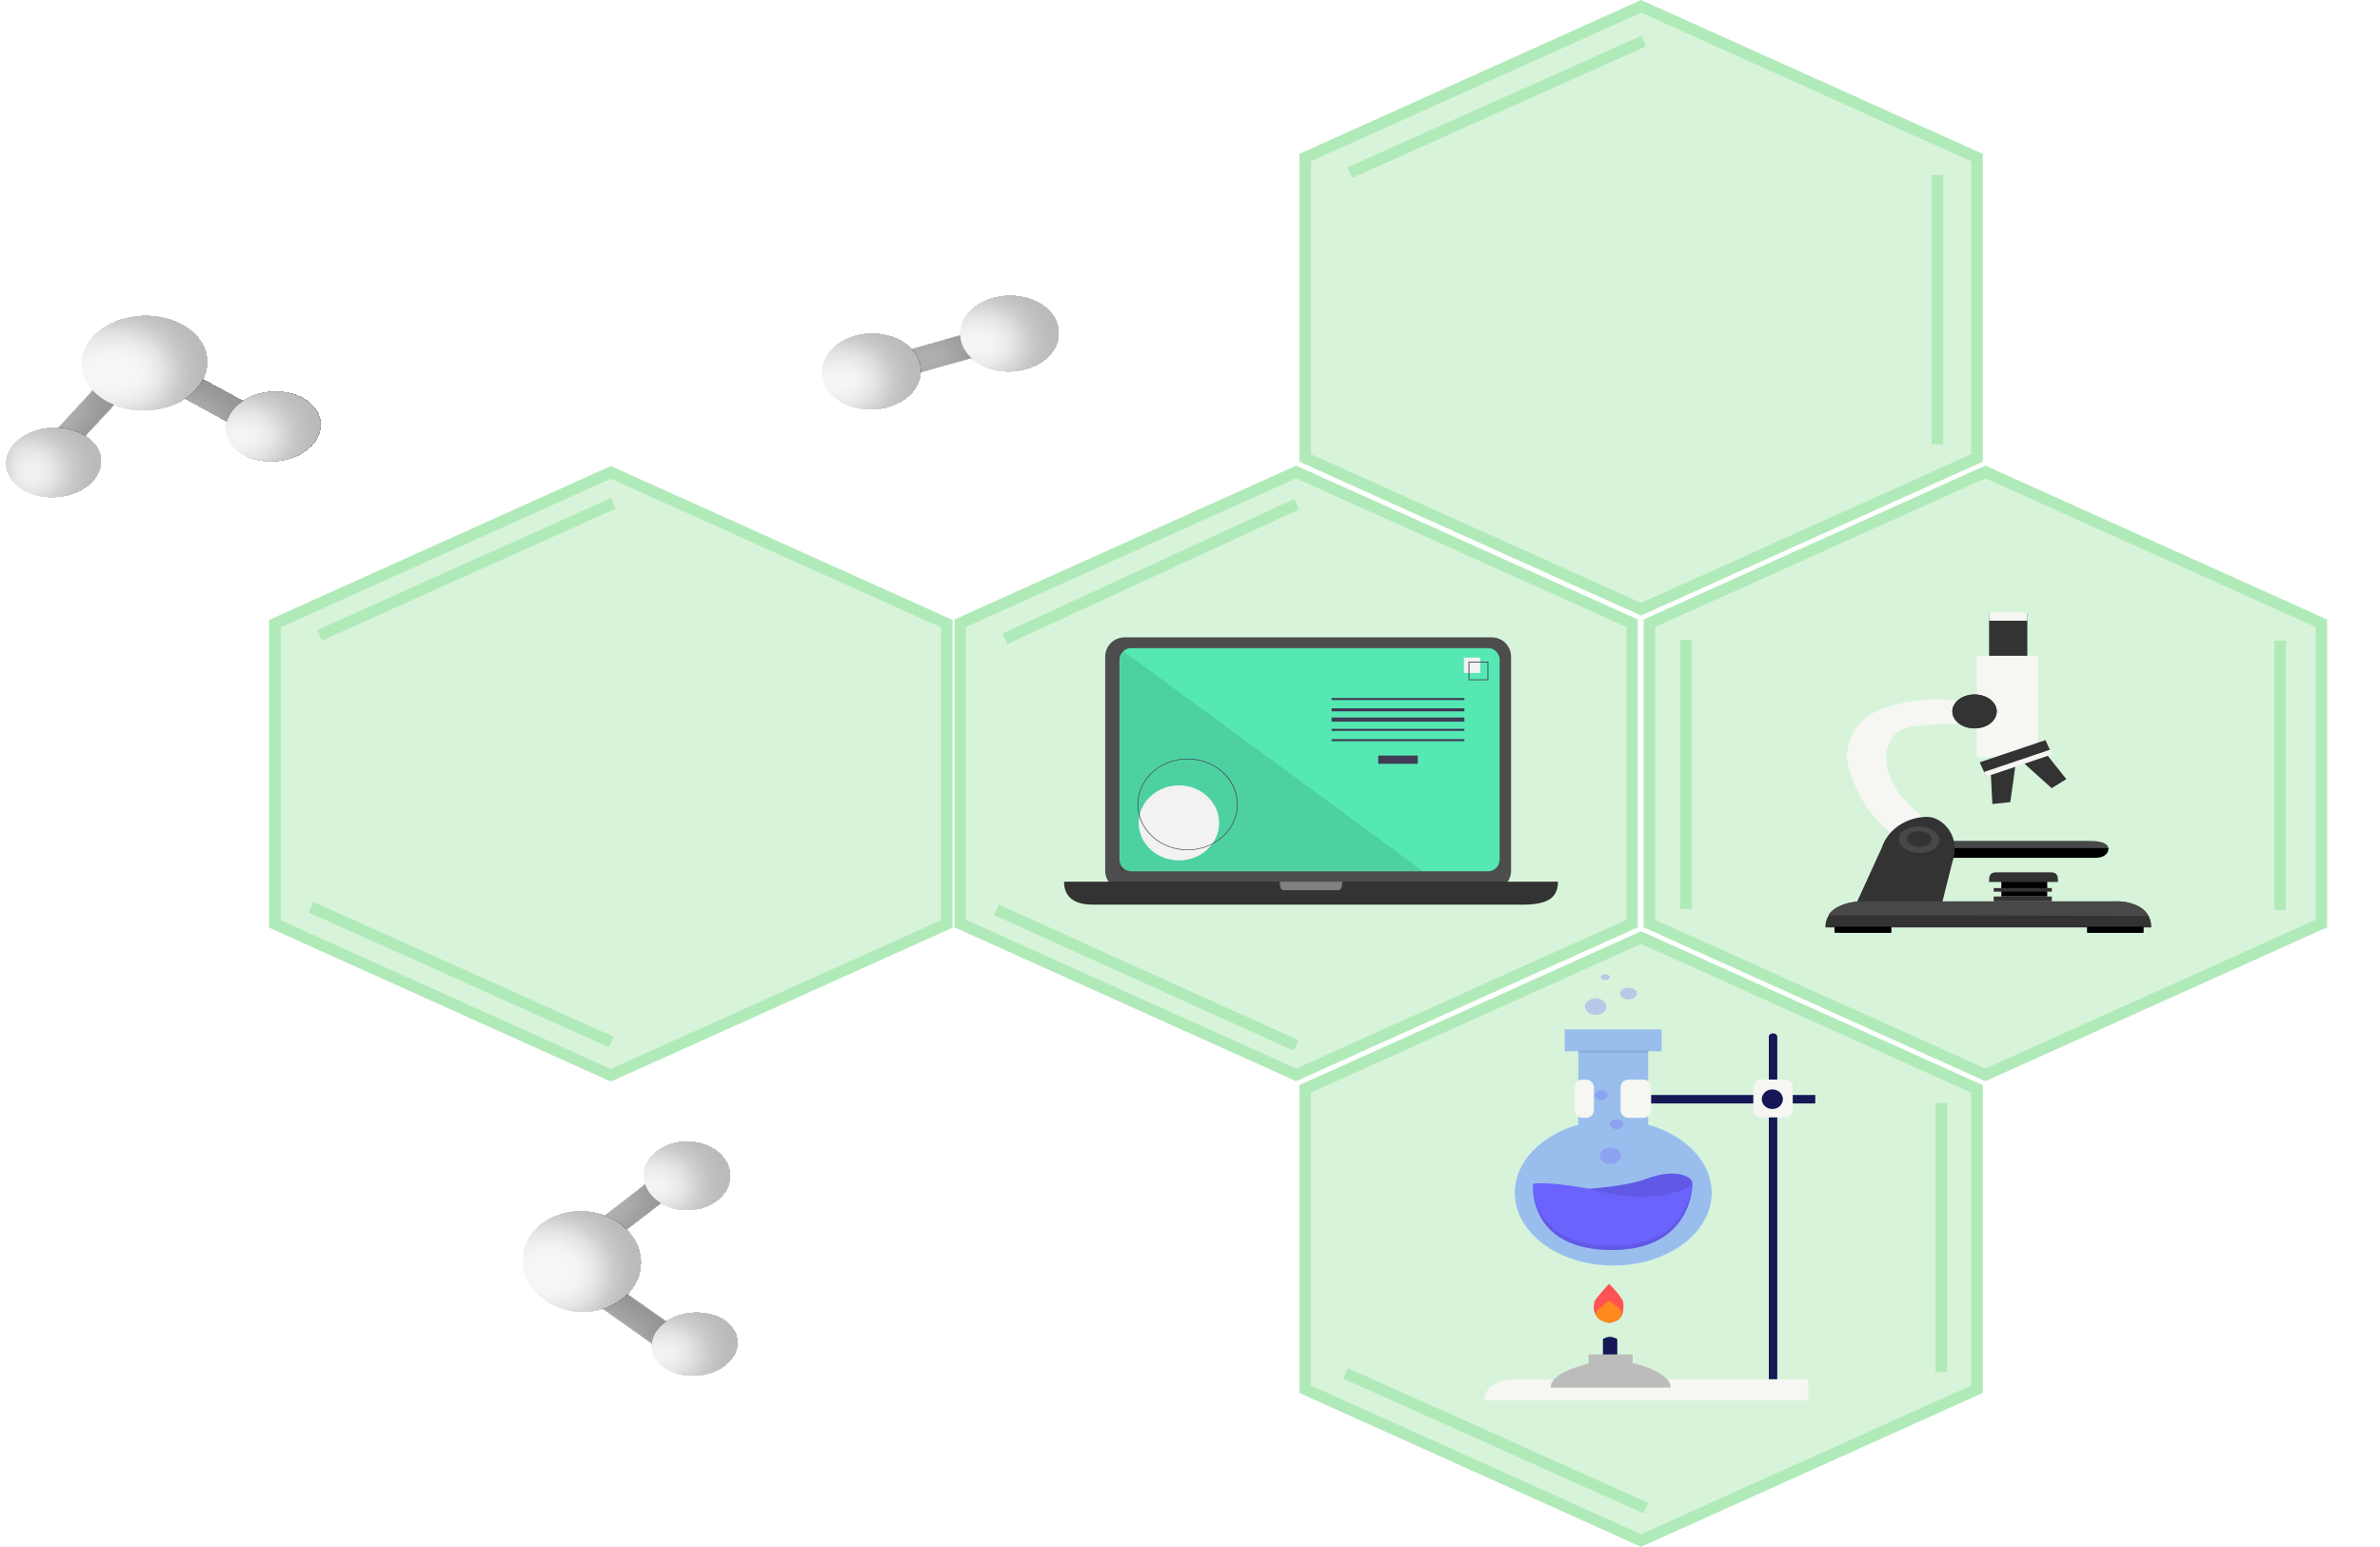
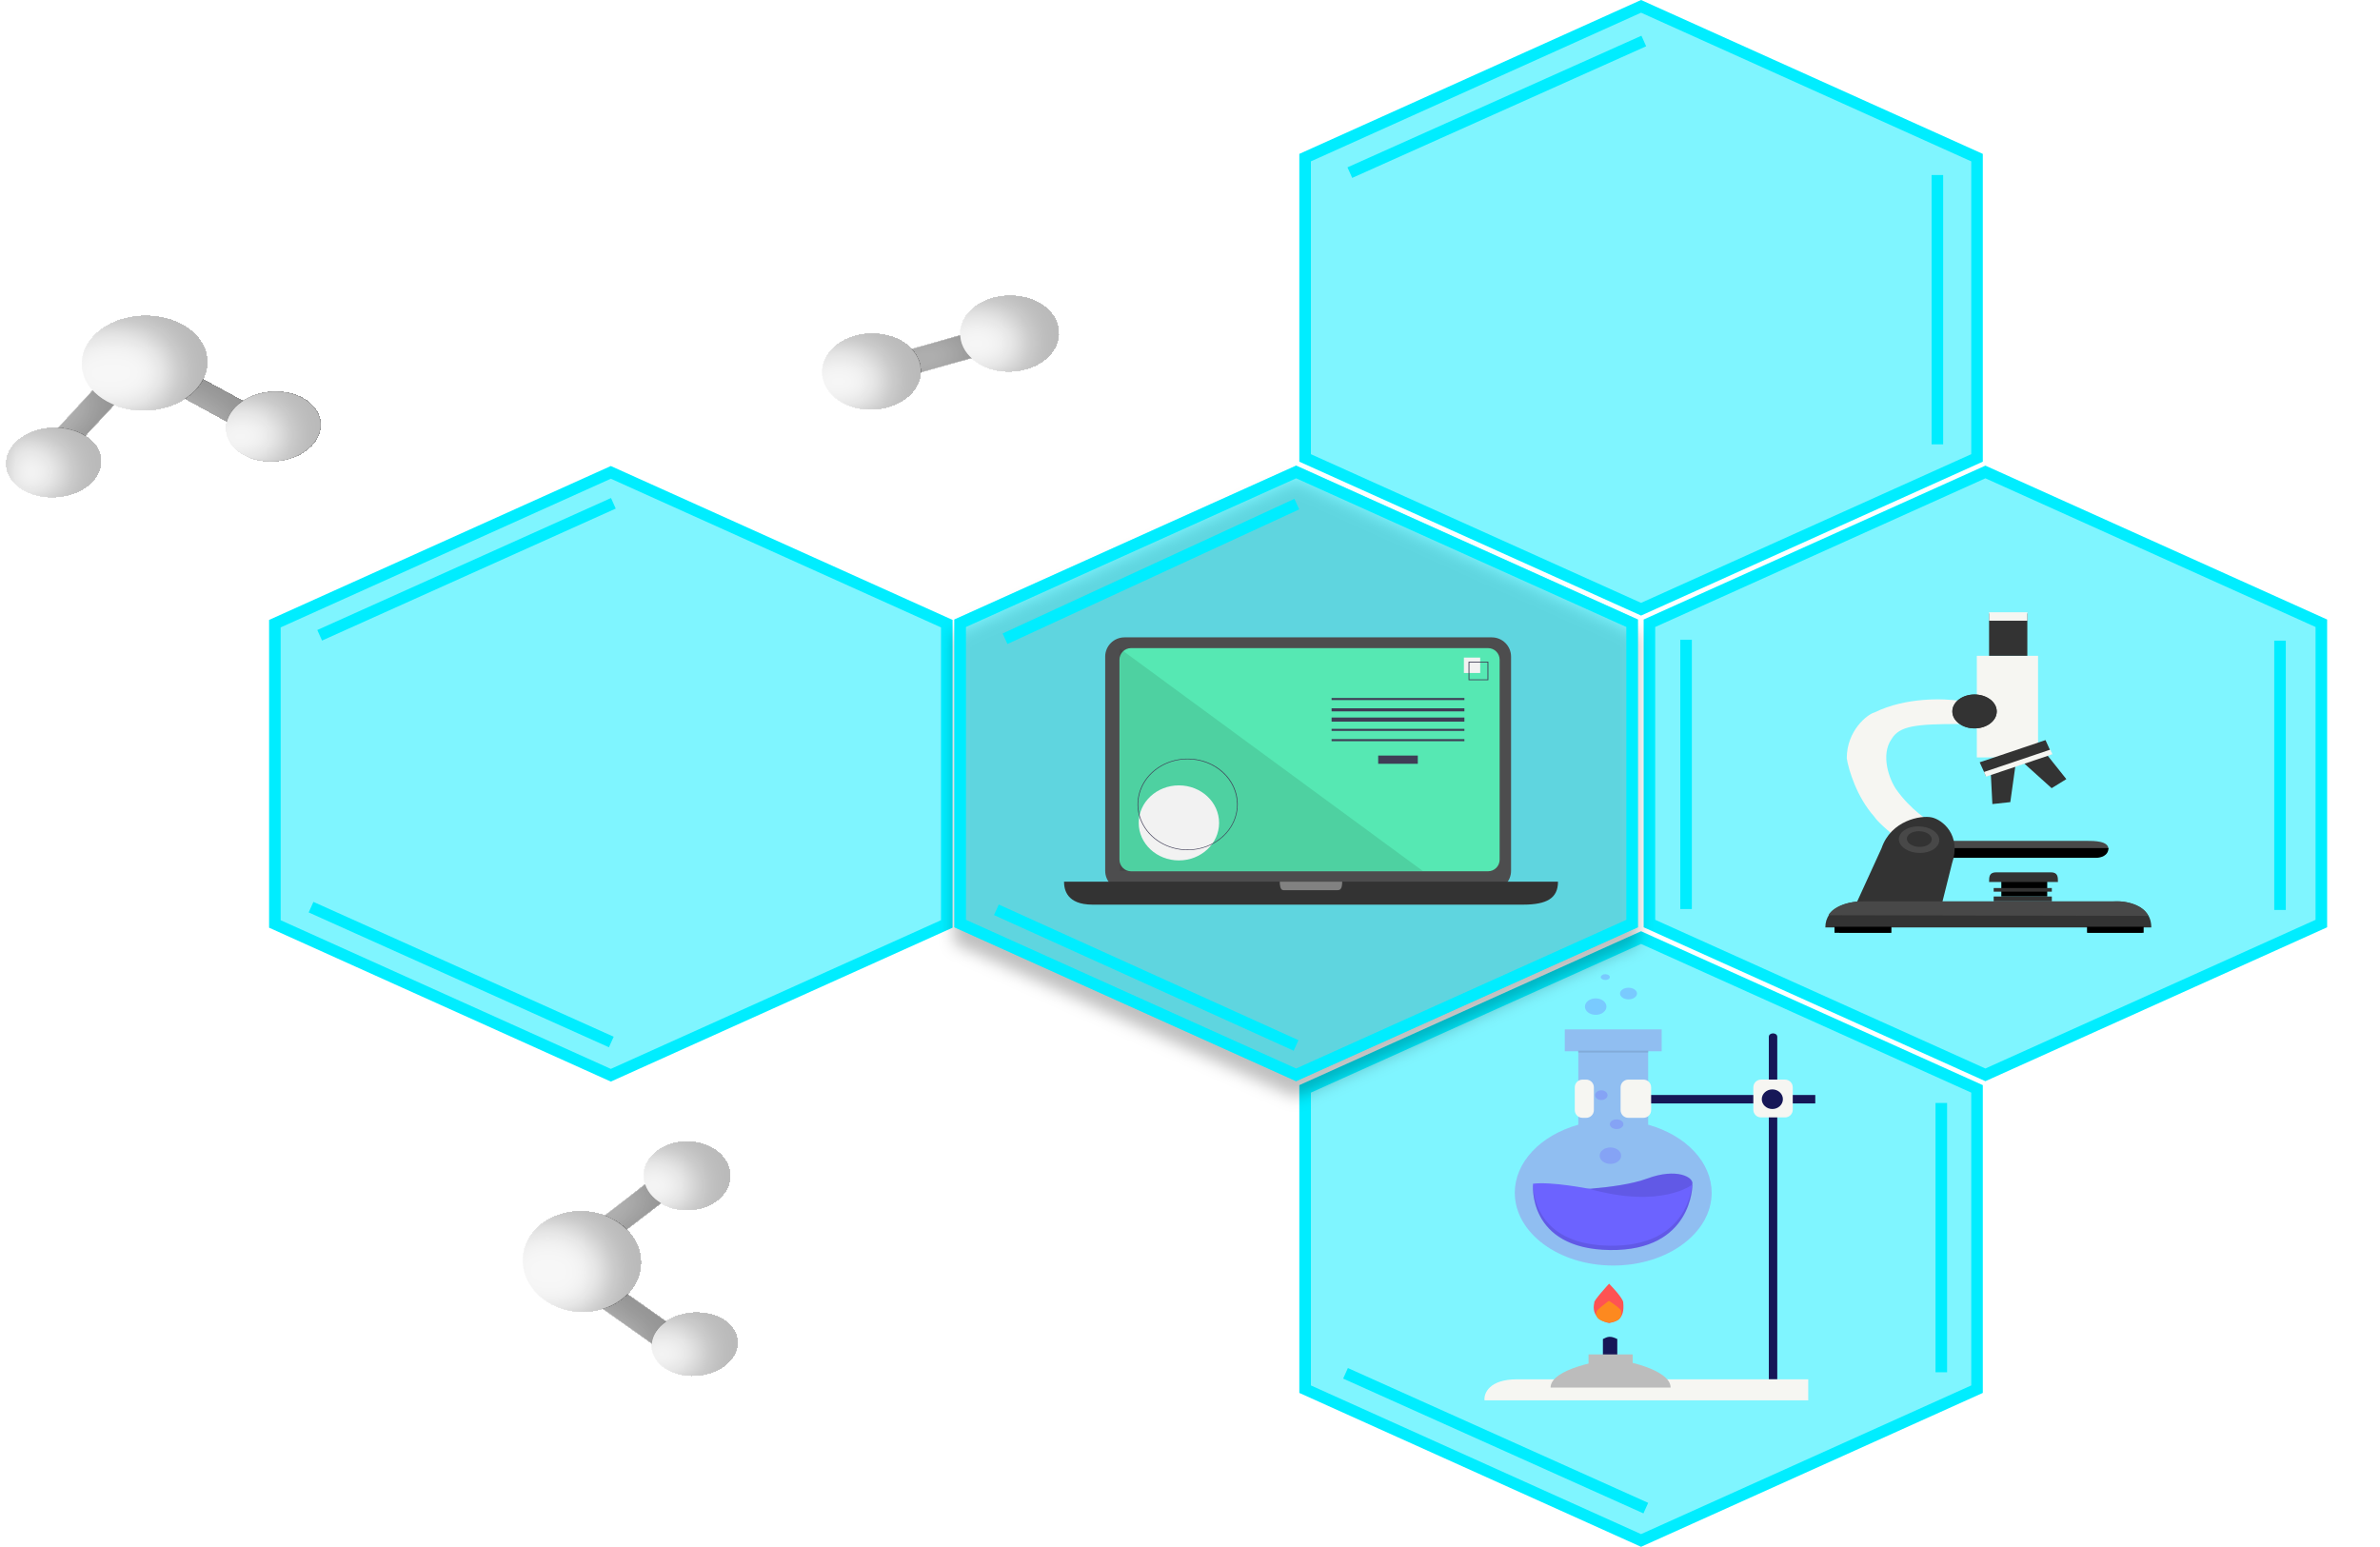
<svg xmlns="http://www.w3.org/2000/svg" width="617" height="401" viewBox="0 0 617 401" fill="none">
  <g id="hero">
    <g id="ring-4">
-       <path id="Polygon 6" d="M427.605 161.575L514.699 122.355L601.794 161.575V239.425L514.699 278.645L427.605 239.425V161.575Z" fill="#B1EAB9" fill-opacity="0.5" stroke="#B1EAB9" stroke-width="3" />
+       <path id="Polygon 6" d="M427.605 161.575L514.699 122.355L601.794 161.575V239.425L514.699 278.645L427.605 239.425V161.575Z" fill="#00EDFF" fill-opacity="0.5" stroke="#00EDFF" stroke-width="3" />
      <g id="microscope">
        <path id="Vector 33" d="M502.961 220.118V217.99H540.934C542.918 217.99 546.602 217.99 546.602 220.118H502.961Z" fill="#484848" />
        <path id="Vector 34" d="M502.961 219.871V222.38H543.485C544.524 222.38 546.602 221.878 546.602 219.871H502.961Z" fill="black" />
        <path id="Vector 28" d="M508.12 187.691V181.691C504.15 181.078 494.161 180.665 485.963 184.691C484.162 185.143 478.761 189.337 478.761 196.596C479.223 199.499 481.31 206.604 485.963 211.791C486.378 212.501 488.649 214.985 494.41 219.244L501.888 213.921C499.811 212.824 495.31 209.856 491.64 204.726C489.886 202.274 487.403 195.822 490.394 191.563C492.471 188.175 496.598 187.691 508.12 187.691Z" fill="#F6F6F2" />
        <path id="Vector 25" d="M518.83 232.414V228.338H530.732V232.414H518.83Z" fill="black" />
        <path id="Vector 16" d="M528.352 170.013H512.483V196.353H528.352V170.013Z" fill="#F6F6F2" />
        <path id="Vector 14" d="M525.575 159.035H515.657V162.693V170.01H525.575V159.035Z" fill="#333333" />
        <path id="Vector 17" d="M525.575 158.724H515.657V160.919H525.575V158.724Z" fill="#F6F6F2" />
        <path id="Vector 21" d="M547.801 233.702C551.104 233.456 557.711 234.459 557.711 240.438H555.368V241.822H541.314V240.438H490.323V241.822H476.81V240.438H473.206C473.206 235.049 479.332 233.702 482.395 233.702H547.801Z" fill="#333333" />
        <path id="Vector 30" d="M555.727 240.253H541.048V241.821H555.727V241.037V240.253Z" fill="black" />
        <path id="Vector 31" d="M490.266 240.253H475.586V241.821H490.266V241.037V240.253Z" fill="black" />
        <path id="Vector 23" d="M516.847 231.16V230.219H531.923V231.16H516.847Z" fill="#333333" />
        <path id="Vector 24" d="M516.847 233.668V232.414H531.923V233.668H516.847Z" fill="#333333" />
        <path id="Vector 26" d="M533.51 228.651H515.657C515.657 227.342 515.657 226.143 517.516 226.143H524.769H531.65C533.51 226.143 533.51 227.342 533.51 228.651Z" fill="#333333" />
        <path id="Vector 27" d="M502.392 238.438L481.357 233.943L487.768 219.923C490.248 212.615 498.014 211.312 500.767 211.9C503.521 212.489 508.56 216.434 506.05 223.831L502.392 238.438Z" fill="#333333" />
        <ellipse id="Ellipse 14" rx="5.234" ry="3.455" transform="matrix(1 0 0.0563854 0.998409 497.509 217.676)" fill="#484848" />
        <ellipse id="Ellipse 15" rx="3.226" ry="2.042" transform="matrix(1 0 0.0563854 0.998409 497.566 217.519)" fill="#333333" />
        <path id="Vector 29" d="M556.917 237.432L473.999 237.275C474.571 236.073 477.256 233.669 483.427 233.669H549.632C551.489 233.773 555.546 234.672 556.917 237.432Z" fill="#484848" />
        <path id="Vector 18" d="M513.222 197.623L530.282 191.867L531.911 195.454L530.783 195.834L535.686 201.98L531.875 204.329L524.72 197.88L522.464 198.641L521.159 207.945L516.511 208.449L516.12 200.782L514.851 201.21L513.222 197.623Z" fill="#333333" />
        <g id="Ellipse 13">
          <path d="M517.641 184.437C517.641 186.861 515.065 188.827 511.888 188.827C508.711 188.827 506.135 186.861 506.135 184.437C506.135 182.012 508.711 180.047 511.888 180.047C515.065 180.047 517.641 182.012 517.641 184.437Z" fill="#333333" />
          <path d="M517.641 184.437C517.641 186.861 515.065 188.827 511.888 188.827C508.711 188.827 506.135 186.861 506.135 184.437C506.135 182.012 508.711 180.047 511.888 180.047C515.065 180.047 517.641 182.012 517.641 184.437Z" fill="#333333" />
        </g>
        <path id="Vector 19" d="M531.543 194.33L514.338 200.134L514.883 201.335L532.088 195.531L531.543 194.33Z" fill="#F6F6F2" />
      </g>
-       <path id="Vector 38" d="M437.1 165.848V235.664" stroke="#B1EAB9" stroke-width="3" />
-       <path id="Vector 46" d="M591.083 166.084V235.9" stroke="#B1EAB9" stroke-width="3" />
+       <path id="Vector 38" d="M437.1 165.848V235.664" stroke="#00EDFF" stroke-width="3" />
+       <path id="Vector 46" d="M591.083 166.084V235.9" stroke="#00EDFF" stroke-width="3" />
    </g>
    <g id="ring-5">
-       <path id="Polygon 8" d="M338.342 40.864L425.437 1.645L512.531 40.864V118.715L425.437 157.935L338.342 118.715V40.864Z" fill="#B1EAB9" fill-opacity="0.5" stroke="#B1EAB9" stroke-width="3" />
-       <path id="Vector 47" d="M502.252 45.373V115.19" stroke="#B1EAB9" stroke-width="3" />
-       <path id="Vector 43" d="M426.144 10.629L349.936 44.751" stroke="#B1EAB9" stroke-width="3" />
+       <path id="Polygon 8" d="M338.342 40.864L425.437 1.645L512.531 40.864V118.715L425.437 157.935L338.342 118.715V40.864Z" fill="#00EDFF" fill-opacity="0.5" stroke="#00EDFF" stroke-width="3" />
+       <path id="Vector 47" d="M502.252 45.373V115.19" stroke="#00EDFF" stroke-width="3" />
+       <path id="Vector 43" d="M426.144 10.629L349.936 44.751" stroke="#00EDFF" stroke-width="3" />
    </g>
    <g id="ring-2">
-       <path id="Polygon 9" d="M71.259 161.679L158.353 122.46L245.448 161.679V239.53L158.353 278.749L71.259 239.53V161.679Z" fill="#B1EAB9" fill-opacity="0.5" stroke="#B1EAB9" stroke-width="3" />
-       <path id="Vector 46_2" d="M159.013 130.478L82.871 164.694" stroke="#B1EAB9" stroke-width="3" />
-       <path id="Vector 47_2" d="M80.636 235.174L158.476 270.132" stroke="#B1EAB9" stroke-width="3" />
+       <path id="Polygon 9" d="M71.259 161.679L158.353 122.46L245.448 161.679V239.53L158.353 278.749L71.259 239.53V161.679Z" fill="#00EDFF" fill-opacity="0.5" stroke="#00EDFF" stroke-width="3" />
+       <path id="Vector 46_2" d="M159.013 130.478L82.871 164.694" stroke="#00EDFF" stroke-width="3" />
+       <path id="Vector 47_2" d="M80.636 235.174L158.476 270.132" stroke="#00EDFF" stroke-width="3" />
    </g>
    <g id="ring-1">
-       <path id="Polygon 4" d="M338.342 282.285L425.437 243.065L512.531 282.285V360.136L425.437 399.355L338.342 360.136V282.285Z" fill="#B1EAB9" fill-opacity="0.5" stroke="#B1EAB9" stroke-width="3" />
+       <path id="Polygon 4" d="M338.342 282.285L425.437 243.065L512.531 282.285V360.136L425.437 399.355L338.342 360.136V282.285Z" fill="#00EDFF" fill-opacity="0.5" stroke="#00EDFF" stroke-width="3" />
      <g id="Group">
        <g id="flask">
          <path id="Vector" opacity="0.9" d="M427.272 291.569V272.535H430.777V266.853H405.661V272.535H409.166V291.569C404.325 292.928 400.158 295.344 397.217 298.495C394.276 301.646 392.701 305.384 392.699 309.213C392.699 319.635 404.126 328.083 418.221 328.083C432.316 328.083 443.742 319.635 443.742 309.213C443.741 305.384 442.165 301.646 439.223 298.494C436.281 295.343 432.113 292.928 427.272 291.569Z" fill="#92B8F0" />
          <path id="Vector_2" opacity="0.1" d="M427.315 272.374H409.127V272.876H427.315V272.374Z" fill="black" />
          <path id="Vector_3" d="M403.846 308.604C403.846 308.604 419.289 308.403 427.01 305.534C434.731 302.666 439.143 305.227 438.728 306.967C438.314 308.707 436.11 312.082 427.286 312.497C418.462 312.911 403.846 308.604 403.846 308.604Z" fill="#6C63FF" />
          <path id="Vector_4" opacity="0.1" d="M403.846 308.604C403.846 308.604 419.289 308.403 427.01 305.534C434.731 302.666 439.143 305.227 438.728 306.967C438.314 308.707 436.11 312.082 427.286 312.497C418.462 312.911 403.846 308.604 403.846 308.604Z" fill="black" />
          <path id="Vector_5" d="M397.422 306.872C397.422 306.872 395.778 323.759 417.333 324.064C438.887 324.369 438.755 307.072 438.755 307.072C438.755 307.072 430.795 313.48 411.978 308.191C411.978 308.195 402.228 306.262 397.422 306.872Z" fill="#6C63FF" />
          <path id="Vector_6" opacity="0.1" d="M438.681 307.066C438.251 310.972 435.459 323.198 417.338 322.94C399.574 322.69 397.562 311.139 397.405 307.076C397.306 309.257 397.394 323.78 417.334 324.064C438.893 324.365 438.755 307.004 438.755 307.004C438.755 307.004 438.728 307.029 438.681 307.066Z" fill="black" />
          <path id="Vector_7" opacity="0.3" d="M417.487 301.734C419.026 301.734 420.274 300.779 420.274 299.601C420.274 298.423 419.026 297.468 417.487 297.468C415.948 297.468 414.7 298.423 414.7 299.601C414.7 300.779 415.948 301.734 417.487 301.734Z" fill="#6C63FF" />
          <path id="Vector_8" opacity="0.3" d="M419.101 292.7C420.073 292.7 420.861 292.138 420.861 291.445C420.861 290.752 420.073 290.191 419.101 290.191C418.129 290.191 417.341 290.752 417.341 291.445C417.341 292.138 418.129 292.7 419.101 292.7Z" fill="#6C63FF" />
          <path id="Vector_9" opacity="0.3" d="M415.141 285.172C416.032 285.172 416.754 284.61 416.754 283.917C416.754 283.224 416.032 282.663 415.141 282.663C414.25 282.663 413.527 283.224 413.527 283.917C413.527 284.61 414.25 285.172 415.141 285.172Z" fill="#6C63FF" />
          <path id="Vector_10" opacity="0.3" d="M413.674 263.089C415.213 263.089 416.461 262.134 416.461 260.956C416.461 259.778 415.213 258.823 413.674 258.823C412.135 258.823 410.887 259.778 410.887 260.956C410.887 262.134 412.135 263.089 413.674 263.089Z" fill="#6C63FF" />
          <path id="Vector_11" opacity="0.3" d="M422.182 259.074C423.397 259.074 424.382 258.4 424.382 257.569C424.382 256.737 423.397 256.063 422.182 256.063C420.967 256.063 419.982 256.737 419.982 257.569C419.982 258.4 420.967 259.074 422.182 259.074Z" fill="#6C63FF" />
          <path id="Vector_12" opacity="0.3" d="M416.167 254.056C416.815 254.056 417.341 253.719 417.341 253.303C417.341 252.887 416.815 252.55 416.167 252.55C415.519 252.55 414.994 252.887 414.994 253.303C414.994 253.719 415.519 254.056 416.167 254.056Z" fill="#6C63FF" />
        </g>
        <g id="clamp">
          <path id="Vector 8" d="M470.6 286.052V283.873H423.877C422.425 283.873 422.425 286.052 423.877 286.052H470.6Z" fill="#161757" />
          <path id="Vector 7" d="M458.556 268.804V357.579H460.745V268.804C460.745 267.595 458.556 267.595 458.556 268.804Z" fill="#161757" />
          <rect id="Rectangle 4" x="454.541" y="279.879" width="10.219" height="9.803" rx="2" fill="#F6F6F2" />
          <rect id="Rectangle 5" x="420.128" y="279.88" width="7.917" height="9.911" rx="2" fill="#F6F6F2" />
          <rect id="Rectangle 6" x="408.252" y="279.88" width="4.948" height="9.911" rx="2" fill="#F6F6F2" />
          <path id="Vector 6" d="M393.239 357.579H448.888H468.775V363.025H452.537H384.846C384.664 361.21 386.087 357.579 393.239 357.579Z" fill="#F6F6F2" />
          <ellipse id="Ellipse 12" cx="459.468" cy="284.962" rx="2.737" ry="2.542" fill="#161757" />
          <path id="Vector 11" d="M415.545 352.466V347.135L415.545 347.135C416.786 346.525 417.407 346.221 419.269 347.135V352.466H415.545Z" fill="#161757" />
          <path id="Vector 9" d="M423.259 351.123H411.822V354.077H423.259V351.123Z" fill="#BCBCBC" />
          <path id="Vector 10" d="M433.1 359.717H401.98C401.98 354.785 415.739 352.466 418.191 352.466C420.642 352.466 433.1 354.969 433.1 359.717Z" fill="#BCBCBC" />
        </g>
        <g id="flame">
          <path id="Vector 12" d="M413.313 337.706C412.947 337.341 417.148 332.786 417.148 332.786C420.654 336.43 420.878 337.524 420.817 337.706C421.255 342.079 418.974 342.626 417.148 342.991C415.504 342.687 412.436 341.351 413.313 337.706Z" fill="#FE5353" />
          <path id="Vector 13" d="M413.916 340.03C413.603 339.836 417.076 337.212 417.076 337.212C420.083 339.158 420.288 339.76 420.239 339.863C420.672 342.282 418.758 342.637 417.225 342.88C415.835 342.748 413.231 342.074 413.916 340.03Z" fill="#FD891F" />
        </g>
      </g>
-       <path id="Vector 48" d="M503.273 285.938V355.754" stroke="#B1EAB9" stroke-width="3" />
-       <path id="Vector 48_2" d="M348.818 356.024L426.667 390.969" stroke="#B1EAB9" stroke-width="3" />
+       <path id="Vector 48" d="M503.273 285.938V355.754" stroke="#00EDFF" stroke-width="3" />
+       <path id="Vector 48_2" d="M348.818 356.024L426.667 390.969" stroke="#00EDFF" stroke-width="3" />
    </g>
    <g id="ring-3">
-       <path id="Polygon 7" d="M248.921 161.575L336.016 122.355L423.111 161.575V239.425L336.016 278.645L248.921 239.425V161.575Z" fill="#B1EAB9" fill-opacity="0.5" stroke="#B1EAB9" stroke-width="3" />
-       <path id="Vector 39" d="M336.193 130.683L260.542 165.591" stroke="#B1EAB9" stroke-width="3" />
-       <path id="Vector 40" d="M258.307 235.863L336.001 271.028" stroke="#B1EAB9" stroke-width="3" />
+       <g id="Polygon 7" filter="url(#filter0_d)">
+         <path d="M336.016 120.71L424.611 160.605V240.395L336.016 280.29L247.421 240.395V160.605L336.016 120.71Z" fill="#00EDFF" fill-opacity="0.5" />
+         <path d="M248.921 161.575L336.016 122.355L423.111 161.575V239.425L336.016 278.645L248.921 239.425V161.575Z" stroke="#00EDFF" stroke-width="3" />
+       </g>
+       <path id="Vector 39" d="M336.193 130.683L260.542 165.591" stroke="#00EDFF" stroke-width="3" />
+       <path id="Vector 40" d="M258.307 235.863L336.001 271.028" stroke="#00EDFF" stroke-width="3" />
      <g id="laptop">
        <rect id="Rectangle 1" x="286.514" y="165.232" width="105.221" height="65.518" rx="5" fill="#4D4D4E" />
        <path id="Vector 4" d="M293.219 168.02C291.562 168.02 290.219 169.363 290.219 171.02V222.871C290.219 224.527 291.562 225.871 293.219 225.871H385.771C387.428 225.871 388.771 224.527 388.771 222.871V171.02C388.771 169.363 387.428 168.02 385.771 168.02H293.219Z" fill="#56E8B3" />
        <path id="Vector 5" d="M403.898 228.577H275.845C275.845 230.559 276.502 234.522 283.233 234.522H394.868C401.025 234.522 403.898 232.841 403.898 228.577Z" fill="#333333" />
        <path id="Vector 6_2" d="M347.956 228.577H331.769C331.769 229.307 331.852 230.767 332.703 230.767H346.814C347.593 230.767 347.956 230.148 347.956 228.577Z" fill="#818181" />
        <path id="Vector_13" opacity="0.1" d="M368.836 225.788H290.327V168.143L368.836 225.788Z" fill="black" />
        <path id="Vector_14" d="M305.622 223.058C311.377 223.058 316.042 218.703 316.042 213.331C316.042 207.958 311.377 203.603 305.622 203.603C299.868 203.603 295.203 207.958 295.203 213.331C295.203 218.703 299.868 223.058 305.622 223.058Z" fill="#F2F2F2" />
        <path id="Vector_15" d="M307.887 220.393C305.318 220.393 302.807 219.698 300.672 218.395C298.536 217.091 296.872 215.239 295.889 213.072C294.906 210.905 294.649 208.521 295.15 206.22C295.651 203.92 296.888 201.807 298.704 200.148C300.52 198.489 302.834 197.36 305.353 196.902C307.872 196.445 310.483 196.68 312.856 197.577C315.229 198.475 317.258 199.995 318.684 201.945C320.111 203.895 320.873 206.188 320.873 208.534C320.869 211.678 319.5 214.692 317.065 216.916C314.631 219.139 311.33 220.39 307.887 220.393ZM307.887 196.829C305.352 196.829 302.874 197.516 300.766 198.802C298.658 200.088 297.016 201.916 296.046 204.055C295.075 206.193 294.822 208.547 295.316 210.817C295.811 213.088 297.031 215.173 298.824 216.81C300.616 218.447 302.9 219.562 305.386 220.013C307.872 220.465 310.449 220.233 312.791 219.347C315.133 218.461 317.135 216.961 318.543 215.036C319.952 213.112 320.703 210.849 320.703 208.534C320.699 205.431 319.348 202.456 316.945 200.261C314.542 198.067 311.285 196.833 307.887 196.829Z" fill="#3F3D56" />
        <path id="Vector_16" d="M367.555 195.877H357.287V198.009H367.555V195.877Z" fill="#3F3D56" />
        <path id="Vector_17" d="M379.636 180.953H345.207V181.486H379.636V180.953Z" fill="#3F3D56" />
        <path id="Vector_18" d="M379.636 183.618H345.207V184.417H379.636V183.618Z" fill="#3F3D56" />
        <path id="Vector_19" d="M379.636 186.016H345.207V187.082H379.636V186.016Z" fill="#3F3D56" />
        <path id="Vector_20" d="M379.636 188.948H345.207V189.481H379.636V188.948Z" fill="#3F3D56" />
        <path id="Vector_21" d="M379.636 191.613H345.207V192.146H379.636V191.613Z" fill="#3F3D56" />
        <path id="Vector_22" d="M383.735 170.472H379.506V174.469H383.735V170.472Z" fill="#F2F2F2" />
        <path id="Vector_23" d="M385.849 176.335H380.715V171.538H385.849V176.335ZM380.938 176.126H385.626V171.747H380.938V176.126Z" fill="#3F3D56" />
      </g>
    </g>
    <g id="molecule-2">
-       <g id="Rectangle 5_2" filter="url(#filter0_i)">
+       <g id="Rectangle 5_2" filter="url(#filter1_i)">
        <path d="M27.967 97.032L33.579 100.576L18.188 117.176L12.575 113.632L27.967 97.032Z" fill="#C4C4C4" />
      </g>
-       <g id="Rectangle 7" filter="url(#filter1_i)">
+       <g id="Rectangle 7" filter="url(#filter2_i)">
        <rect width="6.758" height="22.53" transform="matrix(-0.676711 0.736249 -0.878509 -0.477725 69.0862 107.342)" fill="#C4C4C4" />
      </g>
-       <g id="Ellipse 24" filter="url(#filter2_i)">
+       <g id="Ellipse 24" filter="url(#filter3_i)">
        <ellipse rx="12.13" ry="9.131" transform="matrix(0.975685 -0.219176 0.330431 0.94383 70.855 110.57)" fill="#F7F7F7" />
      </g>
-       <g id="Rectangle 8" filter="url(#filter3_i)">
+       <g id="Rectangle 8" filter="url(#filter4_i)">
        <rect width="6.758" height="22.53" transform="matrix(-0.676711 0.736249 -0.878509 -0.477725 69.0862 107.342)" fill="#C4C4C4" />
      </g>
-       <g id="Ellipse 28" filter="url(#filter4_i)">
+       <g id="Ellipse 28" filter="url(#filter5_i)">
        <ellipse rx="12.13" ry="9.131" transform="matrix(0.975685 -0.219176 0.330431 0.94383 70.855 110.57)" fill="#F7F7F7" />
      </g>
-       <g id="Ellipse 27" filter="url(#filter5_i)">
+       <g id="Ellipse 27" filter="url(#filter6_i)">
        <ellipse rx="12.236" ry="9.013" transform="matrix(0.991636 -0.129063 0.195468 0.98071 13.8951 119.895)" fill="#F7F7F7" />
      </g>
-       <g id="Ellipse 25" filter="url(#filter6_i)">
+       <g id="Ellipse 25" filter="url(#filter7_i)">
        <ellipse rx="16.177" ry="12.307" transform="matrix(0.99178 -0.127955 0.197123 0.980379 37.4671 94.1356)" fill="#F7F7F7" />
      </g>
    </g>
    <g id="molecule-1">
-       <g id="Rectangle 10" filter="url(#filter7_i)">
+       <g id="Rectangle 10" filter="url(#filter8_i)">
        <path d="M158.04 322.105L153.242 317.862L171.866 303.545L176.664 307.788L158.04 322.105Z" fill="#C4C4C4" />
      </g>
-       <g id="Rectangle 12" filter="url(#filter8_i)">
+       <g id="Rectangle 12" filter="url(#filter9_i)">
        <rect width="6.951" height="21.968" transform="matrix(-0.765183 0.643813 -0.816832 -0.576875 178.174 346.515)" fill="#C4C4C4" />
      </g>
-       <g id="Ellipse 36" filter="url(#filter9_i)">
+       <g id="Ellipse 36" filter="url(#filter10_i)">
        <ellipse rx="8.255" ry="11.043" transform="matrix(0.313353 0.949637 -0.978313 0.207134 180.068 348.47)" fill="#F7F7F7" />
      </g>
-       <g id="Ellipse 37" filter="url(#filter10_i)">
+       <g id="Ellipse 37" filter="url(#filter11_i)">
        <ellipse rx="8.915" ry="11.133" transform="matrix(0.181055 0.983473 -0.993417 0.114555 178.082 304.825)" fill="#F7F7F7" />
      </g>
-       <g id="Ellipse 38" filter="url(#filter11_i)">
+       <g id="Ellipse 38" filter="url(#filter12_i)">
        <ellipse rx="13.093" ry="15.2" transform="matrix(0.178957 0.983857 -0.993258 0.115924 150.832 327.042)" fill="#F7F7F7" />
      </g>
    </g>
    <g id="molecule-3">
-       <g id="Rectangle 9" filter="url(#filter12_i)">
+       <g id="Rectangle 9" filter="url(#filter13_i)">
        <rect width="6.534" height="26.345" transform="matrix(0.455741 0.890113 -0.96237 0.271741 255.725 85.0334)" fill="#C4C4C4" />
      </g>
-       <g id="Ellipse 33" filter="url(#filter13_i)">
+       <g id="Ellipse 33" filter="url(#filter14_i)">
        <ellipse rx="12.72" ry="9.858" transform="matrix(0.991636 -0.129063 0.195468 0.98071 225.916 96.3153)" fill="#F7F7F7" />
      </g>
-       <g id="Ellipse 34" filter="url(#filter14_i)">
+       <g id="Ellipse 34" filter="url(#filter15_i)">
        <ellipse rx="12.721" ry="9.859" transform="matrix(0.99178 -0.127955 0.197123 0.980379 261.692 86.4804)" fill="#F7F7F7" />
      </g>
    </g>
  </g>
  <defs>
-     <filter id="filter0_i" x="3.989" y="97.032" width="29.59" height="22.719" filterUnits="userSpaceOnUse" color-interpolation-filters="sRGB">
-       <feFlood flood-opacity="0" result="BackgroundImageFix" />
-       <feBlend mode="normal" in="SourceGraphic" in2="BackgroundImageFix" result="shape" />
-       <feColorMatrix in="SourceAlpha" type="matrix" values="0 0 0 0 0 0 0 0 0 0 0 0 0 0 0 0 0 0 127 0" result="hardAlpha" />
-       <feOffset dx="-8.587" dy="2.576" />
-       <feGaussianBlur stdDeviation="4.293" />
-       <feComposite in2="hardAlpha" operator="arithmetic" k2="-1" k3="1" />
-       <feColorMatrix type="matrix" values="0 0 0 0 0 0 0 0 0 0 0 0 0 0 0 0 0 0 0.25 0" />
-       <feBlend mode="normal" in2="shape" result="effect1_innerShadow" />
-     </filter>
-     <filter id="filter1_i" x="36.134" y="96.579" width="32.953" height="18.315" filterUnits="userSpaceOnUse" color-interpolation-filters="sRGB">
-       <feFlood flood-opacity="0" result="BackgroundImageFix" />
-       <feBlend mode="normal" in="SourceGraphic" in2="BackgroundImageFix" result="shape" />
-       <feColorMatrix in="SourceAlpha" type="matrix" values="0 0 0 0 0 0 0 0 0 0 0 0 0 0 0 0 0 0 127 0" result="hardAlpha" />
-       <feOffset dx="-8.587" dy="2.576" />
-       <feGaussianBlur stdDeviation="4.293" />
-       <feComposite in2="hardAlpha" operator="arithmetic" k2="-1" k3="1" />
-       <feColorMatrix type="matrix" values="0 0 0 0 0 0 0 0 0 0 0 0 0 0 0 0 0 0 0.25 0" />
-       <feBlend mode="normal" in2="shape" result="effect1_innerShadow" />
-     </filter>
-     <filter id="filter2_i" x="50.052" y="101.548" width="33.02" height="20.619" filterUnits="userSpaceOnUse" color-interpolation-filters="sRGB">
-       <feFlood flood-opacity="0" result="BackgroundImageFix" />
-       <feBlend mode="normal" in="SourceGraphic" in2="BackgroundImageFix" result="shape" />
-       <feColorMatrix in="SourceAlpha" type="matrix" values="0 0 0 0 0 0 0 0 0 0 0 0 0 0 0 0 0 0 127 0" result="hardAlpha" />
-       <feOffset dx="-8.587" dy="2.576" />
-       <feGaussianBlur stdDeviation="4.293" />
-       <feComposite in2="hardAlpha" operator="arithmetic" k2="-1" k3="1" />
-       <feColorMatrix type="matrix" values="0 0 0 0 0 0 0 0 0 0 0 0 0 0 0 0 0 0 0.25 0" />
-       <feBlend mode="normal" in2="shape" result="effect1_innerShadow" />
-     </filter>
-     <filter id="filter3_i" x="36.134" y="96.579" width="32.953" height="18.315" filterUnits="userSpaceOnUse" color-interpolation-filters="sRGB">
-       <feFlood flood-opacity="0" result="BackgroundImageFix" />
-       <feBlend mode="normal" in="SourceGraphic" in2="BackgroundImageFix" result="shape" />
-       <feColorMatrix in="SourceAlpha" type="matrix" values="0 0 0 0 0 0 0 0 0 0 0 0 0 0 0 0 0 0 127 0" result="hardAlpha" />
-       <feOffset dx="-8.587" dy="2.576" />
-       <feGaussianBlur stdDeviation="4.293" />
-       <feComposite in2="hardAlpha" operator="arithmetic" k2="-1" k3="1" />
-       <feColorMatrix type="matrix" values="0 0 0 0 0 0 0 0 0 0 0 0 0 0 0 0 0 0 0.25 0" />
-       <feBlend mode="normal" in2="shape" result="effect1_innerShadow" />
-     </filter>
-     <filter id="filter4_i" x="50.052" y="101.548" width="33.02" height="20.619" filterUnits="userSpaceOnUse" color-interpolation-filters="sRGB">
-       <feFlood flood-opacity="0" result="BackgroundImageFix" />
-       <feBlend mode="normal" in="SourceGraphic" in2="BackgroundImageFix" result="shape" />
-       <feColorMatrix in="SourceAlpha" type="matrix" values="0 0 0 0 0 0 0 0 0 0 0 0 0 0 0 0 0 0 127 0" result="hardAlpha" />
-       <feOffset dx="-8.587" dy="2.576" />
-       <feGaussianBlur stdDeviation="4.293" />
-       <feComposite in2="hardAlpha" operator="arithmetic" k2="-1" k3="1" />
-       <feColorMatrix type="matrix" values="0 0 0 0 0 0 0 0 0 0 0 0 0 0 0 0 0 0 0.25 0" />
-       <feBlend mode="normal" in2="shape" result="effect1_innerShadow" />
-     </filter>
-     <filter id="filter5_i" x="-6.954" y="110.914" width="33.111" height="20.538" filterUnits="userSpaceOnUse" color-interpolation-filters="sRGB">
-       <feFlood flood-opacity="0" result="BackgroundImageFix" />
-       <feBlend mode="normal" in="SourceGraphic" in2="BackgroundImageFix" result="shape" />
-       <feColorMatrix in="SourceAlpha" type="matrix" values="0 0 0 0 0 0 0 0 0 0 0 0 0 0 0 0 0 0 127 0" result="hardAlpha" />
-       <feOffset dx="-8.587" dy="2.576" />
-       <feGaussianBlur stdDeviation="4.293" />
-       <feComposite in2="hardAlpha" operator="arithmetic" k2="-1" k3="1" />
-       <feColorMatrix type="matrix" values="0 0 0 0 0 0 0 0 0 0 0 0 0 0 0 0 0 0 0.25 0" />
-       <feBlend mode="normal" in2="shape" result="effect1_innerShadow" />
-     </filter>
-     <filter id="filter6_i" x="12.651" y="81.892" width="41.045" height="27.064" filterUnits="userSpaceOnUse" color-interpolation-filters="sRGB">
-       <feFlood flood-opacity="0" result="BackgroundImageFix" />
-       <feBlend mode="normal" in="SourceGraphic" in2="BackgroundImageFix" result="shape" />
-       <feColorMatrix in="SourceAlpha" type="matrix" values="0 0 0 0 0 0 0 0 0 0 0 0 0 0 0 0 0 0 127 0" result="hardAlpha" />
-       <feOffset dx="-8.587" dy="2.576" />
-       <feGaussianBlur stdDeviation="4.293" />
-       <feComposite in2="hardAlpha" operator="arithmetic" k2="-1" k3="1" />
-       <feColorMatrix type="matrix" values="0 0 0 0 0 0 0 0 0 0 0 0 0 0 0 0 0 0 0.25 0" />
-       <feBlend mode="normal" in2="shape" result="effect1_innerShadow" />
-     </filter>
-     <filter id="filter7_i" x="144.656" y="303.545" width="32.009" height="21.136" filterUnits="userSpaceOnUse" color-interpolation-filters="sRGB">
-       <feFlood flood-opacity="0" result="BackgroundImageFix" />
-       <feBlend mode="normal" in="SourceGraphic" in2="BackgroundImageFix" result="shape" />
-       <feColorMatrix in="SourceAlpha" type="matrix" values="0 0 0 0 0 0 0 0 0 0 0 0 0 0 0 0 0 0 127 0" result="hardAlpha" />
-       <feOffset dx="-8.587" dy="2.576" />
-       <feGaussianBlur stdDeviation="4.293" />
-       <feComposite in2="hardAlpha" operator="arithmetic" k2="-1" k3="1" />
-       <feColorMatrix type="matrix" values="0 0 0 0 0 0 0 0 0 0 0 0 0 0 0 0 0 0 0.25 0" />
-       <feBlend mode="normal" in2="shape" result="effect1_innerShadow" />
-     </filter>
-     <filter id="filter8_i" x="146.324" y="333.842" width="31.85" height="19.724" filterUnits="userSpaceOnUse" color-interpolation-filters="sRGB">
-       <feFlood flood-opacity="0" result="BackgroundImageFix" />
-       <feBlend mode="normal" in="SourceGraphic" in2="BackgroundImageFix" result="shape" />
-       <feColorMatrix in="SourceAlpha" type="matrix" values="0 0 0 0 0 0 0 0 0 0 0 0 0 0 0 0 0 0 127 0" result="hardAlpha" />
-       <feOffset dx="-8.587" dy="2.576" />
-       <feGaussianBlur stdDeviation="4.293" />
-       <feComposite in2="hardAlpha" operator="arithmetic" k2="-1" k3="1" />
-       <feColorMatrix type="matrix" values="0 0 0 0 0 0 0 0 0 0 0 0 0 0 0 0 0 0 0.25 0" />
-       <feBlend mode="normal" in2="shape" result="effect1_innerShadow" />
-     </filter>
-     <filter id="filter9_i" x="160.37" y="340.302" width="30.809" height="18.912" filterUnits="userSpaceOnUse" color-interpolation-filters="sRGB">
-       <feFlood flood-opacity="0" result="BackgroundImageFix" />
-       <feBlend mode="normal" in="SourceGraphic" in2="BackgroundImageFix" result="shape" />
-       <feColorMatrix in="SourceAlpha" type="matrix" values="0 0 0 0 0 0 0 0 0 0 0 0 0 0 0 0 0 0 127 0" result="hardAlpha" />
-       <feOffset dx="-8.587" dy="2.576" />
-       <feGaussianBlur stdDeviation="4.293" />
-       <feComposite in2="hardAlpha" operator="arithmetic" k2="-1" k3="1" />
-       <feColorMatrix type="matrix" values="0 0 0 0 0 0 0 0 0 0 0 0 0 0 0 0 0 0 0.25 0" />
-       <feBlend mode="normal" in2="shape" result="effect1_innerShadow" />
-     </filter>
-     <filter id="filter10_i" x="158.317" y="295.963" width="30.943" height="20.299" filterUnits="userSpaceOnUse" color-interpolation-filters="sRGB">
-       <feFlood flood-opacity="0" result="BackgroundImageFix" />
-       <feBlend mode="normal" in="SourceGraphic" in2="BackgroundImageFix" result="shape" />
-       <feColorMatrix in="SourceAlpha" type="matrix" values="0 0 0 0 0 0 0 0 0 0 0 0 0 0 0 0 0 0 127 0" result="hardAlpha" />
-       <feOffset dx="-8.587" dy="2.576" />
-       <feGaussianBlur stdDeviation="4.293" />
-       <feComposite in2="hardAlpha" operator="arithmetic" k2="-1" k3="1" />
-       <feColorMatrix type="matrix" values="0 0 0 0 0 0 0 0 0 0 0 0 0 0 0 0 0 0 0.25 0" />
-       <feBlend mode="normal" in2="shape" result="effect1_innerShadow" />
-     </filter>
-     <filter id="filter11_i" x="126.965" y="314.038" width="39.147" height="28.582" filterUnits="userSpaceOnUse" color-interpolation-filters="sRGB">
-       <feFlood flood-opacity="0" result="BackgroundImageFix" />
-       <feBlend mode="normal" in="SourceGraphic" in2="BackgroundImageFix" result="shape" />
-       <feColorMatrix in="SourceAlpha" type="matrix" values="0 0 0 0 0 0 0 0 0 0 0 0 0 0 0 0 0 0 127 0" result="hardAlpha" />
-       <feOffset dx="-8.587" dy="2.576" />
-       <feGaussianBlur stdDeviation="4.293" />
-       <feComposite in2="hardAlpha" operator="arithmetic" k2="-1" k3="1" />
-       <feColorMatrix type="matrix" values="0 0 0 0 0 0 0 0 0 0 0 0 0 0 0 0 0 0 0.25 0" />
-       <feBlend mode="normal" in2="shape" result="effect1_innerShadow" />
-     </filter>
-     <filter id="filter12_i" x="221.785" y="85.033" width="36.918" height="15.551" filterUnits="userSpaceOnUse" color-interpolation-filters="sRGB">
-       <feFlood flood-opacity="0" result="BackgroundImageFix" />
-       <feBlend mode="normal" in="SourceGraphic" in2="BackgroundImageFix" result="shape" />
-       <feColorMatrix in="SourceAlpha" type="matrix" values="0 0 0 0 0 0 0 0 0 0 0 0 0 0 0 0 0 0 127 0" result="hardAlpha" />
-       <feOffset dx="-8.587" dy="2.576" />
-       <feGaussianBlur stdDeviation="4.293" />
-       <feComposite in2="hardAlpha" operator="arithmetic" k2="-1" k3="1" />
-       <feColorMatrix type="matrix" values="0 0 0 0 0 0 0 0 0 0 0 0 0 0 0 0 0 0 0.25 0" />
-       <feBlend mode="normal" in2="shape" result="effect1_innerShadow" />
-     </filter>
-     <filter id="filter13_i" x="204.567" y="86.507" width="34.111" height="22.192" filterUnits="userSpaceOnUse" color-interpolation-filters="sRGB">
-       <feFlood flood-opacity="0" result="BackgroundImageFix" />
-       <feBlend mode="normal" in="SourceGraphic" in2="BackgroundImageFix" result="shape" />
-       <feColorMatrix in="SourceAlpha" type="matrix" values="0 0 0 0 0 0 0 0 0 0 0 0 0 0 0 0 0 0 127 0" result="hardAlpha" />
-       <feOffset dx="-8.587" dy="2.576" />
-       <feGaussianBlur stdDeviation="4.293" />
-       <feComposite in2="hardAlpha" operator="arithmetic" k2="-1" k3="1" />
-       <feColorMatrix type="matrix" values="0 0 0 0 0 0 0 0 0 0 0 0 0 0 0 0 0 0 0.25 0" />
-       <feBlend mode="normal" in2="shape" result="effect1_innerShadow" />
-     </filter>
-     <filter id="filter14_i" x="240.339" y="76.677" width="34.12" height="22.182" filterUnits="userSpaceOnUse" color-interpolation-filters="sRGB">
+     <filter id="filter0_d" x="243.421" y="120.71" width="185.19" height="167.58" filterUnits="userSpaceOnUse" color-interpolation-filters="sRGB">
+       <feFlood flood-opacity="0" result="BackgroundImageFix" />
+       <feColorMatrix in="SourceAlpha" type="matrix" values="0 0 0 0 0 0 0 0 0 0 0 0 0 0 0 0 0 0 127 0" />
+       <feOffset dy="4" />
+       <feGaussianBlur stdDeviation="2" />
+       <feColorMatrix type="matrix" values="0 0 0 0 0 0 0 0 0 0 0 0 0 0 0 0 0 0 0.25 0" />
+       <feBlend mode="normal" in2="BackgroundImageFix" result="effect1_dropShadow" />
+       <feBlend mode="normal" in="SourceGraphic" in2="effect1_dropShadow" result="shape" />
+     </filter>
+     <filter id="filter1_i" x="3.989" y="97.032" width="29.59" height="22.719" filterUnits="userSpaceOnUse" color-interpolation-filters="sRGB">
+       <feFlood flood-opacity="0" result="BackgroundImageFix" />
+       <feBlend mode="normal" in="SourceGraphic" in2="BackgroundImageFix" result="shape" />
+       <feColorMatrix in="SourceAlpha" type="matrix" values="0 0 0 0 0 0 0 0 0 0 0 0 0 0 0 0 0 0 127 0" result="hardAlpha" />
+       <feOffset dx="-8.587" dy="2.576" />
+       <feGaussianBlur stdDeviation="4.293" />
+       <feComposite in2="hardAlpha" operator="arithmetic" k2="-1" k3="1" />
+       <feColorMatrix type="matrix" values="0 0 0 0 0 0 0 0 0 0 0 0 0 0 0 0 0 0 0.25 0" />
+       <feBlend mode="normal" in2="shape" result="effect1_innerShadow" />
+     </filter>
+     <filter id="filter2_i" x="36.134" y="96.579" width="32.953" height="18.315" filterUnits="userSpaceOnUse" color-interpolation-filters="sRGB">
+       <feFlood flood-opacity="0" result="BackgroundImageFix" />
+       <feBlend mode="normal" in="SourceGraphic" in2="BackgroundImageFix" result="shape" />
+       <feColorMatrix in="SourceAlpha" type="matrix" values="0 0 0 0 0 0 0 0 0 0 0 0 0 0 0 0 0 0 127 0" result="hardAlpha" />
+       <feOffset dx="-8.587" dy="2.576" />
+       <feGaussianBlur stdDeviation="4.293" />
+       <feComposite in2="hardAlpha" operator="arithmetic" k2="-1" k3="1" />
+       <feColorMatrix type="matrix" values="0 0 0 0 0 0 0 0 0 0 0 0 0 0 0 0 0 0 0.25 0" />
+       <feBlend mode="normal" in2="shape" result="effect1_innerShadow" />
+     </filter>
+     <filter id="filter3_i" x="50.052" y="101.548" width="33.02" height="20.619" filterUnits="userSpaceOnUse" color-interpolation-filters="sRGB">
+       <feFlood flood-opacity="0" result="BackgroundImageFix" />
+       <feBlend mode="normal" in="SourceGraphic" in2="BackgroundImageFix" result="shape" />
+       <feColorMatrix in="SourceAlpha" type="matrix" values="0 0 0 0 0 0 0 0 0 0 0 0 0 0 0 0 0 0 127 0" result="hardAlpha" />
+       <feOffset dx="-8.587" dy="2.576" />
+       <feGaussianBlur stdDeviation="4.293" />
+       <feComposite in2="hardAlpha" operator="arithmetic" k2="-1" k3="1" />
+       <feColorMatrix type="matrix" values="0 0 0 0 0 0 0 0 0 0 0 0 0 0 0 0 0 0 0.25 0" />
+       <feBlend mode="normal" in2="shape" result="effect1_innerShadow" />
+     </filter>
+     <filter id="filter4_i" x="36.134" y="96.579" width="32.953" height="18.315" filterUnits="userSpaceOnUse" color-interpolation-filters="sRGB">
+       <feFlood flood-opacity="0" result="BackgroundImageFix" />
+       <feBlend mode="normal" in="SourceGraphic" in2="BackgroundImageFix" result="shape" />
+       <feColorMatrix in="SourceAlpha" type="matrix" values="0 0 0 0 0 0 0 0 0 0 0 0 0 0 0 0 0 0 127 0" result="hardAlpha" />
+       <feOffset dx="-8.587" dy="2.576" />
+       <feGaussianBlur stdDeviation="4.293" />
+       <feComposite in2="hardAlpha" operator="arithmetic" k2="-1" k3="1" />
+       <feColorMatrix type="matrix" values="0 0 0 0 0 0 0 0 0 0 0 0 0 0 0 0 0 0 0.25 0" />
+       <feBlend mode="normal" in2="shape" result="effect1_innerShadow" />
+     </filter>
+     <filter id="filter5_i" x="50.052" y="101.548" width="33.02" height="20.619" filterUnits="userSpaceOnUse" color-interpolation-filters="sRGB">
+       <feFlood flood-opacity="0" result="BackgroundImageFix" />
+       <feBlend mode="normal" in="SourceGraphic" in2="BackgroundImageFix" result="shape" />
+       <feColorMatrix in="SourceAlpha" type="matrix" values="0 0 0 0 0 0 0 0 0 0 0 0 0 0 0 0 0 0 127 0" result="hardAlpha" />
+       <feOffset dx="-8.587" dy="2.576" />
+       <feGaussianBlur stdDeviation="4.293" />
+       <feComposite in2="hardAlpha" operator="arithmetic" k2="-1" k3="1" />
+       <feColorMatrix type="matrix" values="0 0 0 0 0 0 0 0 0 0 0 0 0 0 0 0 0 0 0.25 0" />
+       <feBlend mode="normal" in2="shape" result="effect1_innerShadow" />
+     </filter>
+     <filter id="filter6_i" x="-6.954" y="110.914" width="33.111" height="20.538" filterUnits="userSpaceOnUse" color-interpolation-filters="sRGB">
+       <feFlood flood-opacity="0" result="BackgroundImageFix" />
+       <feBlend mode="normal" in="SourceGraphic" in2="BackgroundImageFix" result="shape" />
+       <feColorMatrix in="SourceAlpha" type="matrix" values="0 0 0 0 0 0 0 0 0 0 0 0 0 0 0 0 0 0 127 0" result="hardAlpha" />
+       <feOffset dx="-8.587" dy="2.576" />
+       <feGaussianBlur stdDeviation="4.293" />
+       <feComposite in2="hardAlpha" operator="arithmetic" k2="-1" k3="1" />
+       <feColorMatrix type="matrix" values="0 0 0 0 0 0 0 0 0 0 0 0 0 0 0 0 0 0 0.25 0" />
+       <feBlend mode="normal" in2="shape" result="effect1_innerShadow" />
+     </filter>
+     <filter id="filter7_i" x="12.651" y="81.892" width="41.045" height="27.064" filterUnits="userSpaceOnUse" color-interpolation-filters="sRGB">
+       <feFlood flood-opacity="0" result="BackgroundImageFix" />
+       <feBlend mode="normal" in="SourceGraphic" in2="BackgroundImageFix" result="shape" />
+       <feColorMatrix in="SourceAlpha" type="matrix" values="0 0 0 0 0 0 0 0 0 0 0 0 0 0 0 0 0 0 127 0" result="hardAlpha" />
+       <feOffset dx="-8.587" dy="2.576" />
+       <feGaussianBlur stdDeviation="4.293" />
+       <feComposite in2="hardAlpha" operator="arithmetic" k2="-1" k3="1" />
+       <feColorMatrix type="matrix" values="0 0 0 0 0 0 0 0 0 0 0 0 0 0 0 0 0 0 0.25 0" />
+       <feBlend mode="normal" in2="shape" result="effect1_innerShadow" />
+     </filter>
+     <filter id="filter8_i" x="144.656" y="303.545" width="32.009" height="21.136" filterUnits="userSpaceOnUse" color-interpolation-filters="sRGB">
+       <feFlood flood-opacity="0" result="BackgroundImageFix" />
+       <feBlend mode="normal" in="SourceGraphic" in2="BackgroundImageFix" result="shape" />
+       <feColorMatrix in="SourceAlpha" type="matrix" values="0 0 0 0 0 0 0 0 0 0 0 0 0 0 0 0 0 0 127 0" result="hardAlpha" />
+       <feOffset dx="-8.587" dy="2.576" />
+       <feGaussianBlur stdDeviation="4.293" />
+       <feComposite in2="hardAlpha" operator="arithmetic" k2="-1" k3="1" />
+       <feColorMatrix type="matrix" values="0 0 0 0 0 0 0 0 0 0 0 0 0 0 0 0 0 0 0.25 0" />
+       <feBlend mode="normal" in2="shape" result="effect1_innerShadow" />
+     </filter>
+     <filter id="filter9_i" x="146.324" y="333.842" width="31.85" height="19.724" filterUnits="userSpaceOnUse" color-interpolation-filters="sRGB">
+       <feFlood flood-opacity="0" result="BackgroundImageFix" />
+       <feBlend mode="normal" in="SourceGraphic" in2="BackgroundImageFix" result="shape" />
+       <feColorMatrix in="SourceAlpha" type="matrix" values="0 0 0 0 0 0 0 0 0 0 0 0 0 0 0 0 0 0 127 0" result="hardAlpha" />
+       <feOffset dx="-8.587" dy="2.576" />
+       <feGaussianBlur stdDeviation="4.293" />
+       <feComposite in2="hardAlpha" operator="arithmetic" k2="-1" k3="1" />
+       <feColorMatrix type="matrix" values="0 0 0 0 0 0 0 0 0 0 0 0 0 0 0 0 0 0 0.25 0" />
+       <feBlend mode="normal" in2="shape" result="effect1_innerShadow" />
+     </filter>
+     <filter id="filter10_i" x="160.37" y="340.302" width="30.809" height="18.912" filterUnits="userSpaceOnUse" color-interpolation-filters="sRGB">
+       <feFlood flood-opacity="0" result="BackgroundImageFix" />
+       <feBlend mode="normal" in="SourceGraphic" in2="BackgroundImageFix" result="shape" />
+       <feColorMatrix in="SourceAlpha" type="matrix" values="0 0 0 0 0 0 0 0 0 0 0 0 0 0 0 0 0 0 127 0" result="hardAlpha" />
+       <feOffset dx="-8.587" dy="2.576" />
+       <feGaussianBlur stdDeviation="4.293" />
+       <feComposite in2="hardAlpha" operator="arithmetic" k2="-1" k3="1" />
+       <feColorMatrix type="matrix" values="0 0 0 0 0 0 0 0 0 0 0 0 0 0 0 0 0 0 0.25 0" />
+       <feBlend mode="normal" in2="shape" result="effect1_innerShadow" />
+     </filter>
+     <filter id="filter11_i" x="158.317" y="295.963" width="30.943" height="20.299" filterUnits="userSpaceOnUse" color-interpolation-filters="sRGB">
+       <feFlood flood-opacity="0" result="BackgroundImageFix" />
+       <feBlend mode="normal" in="SourceGraphic" in2="BackgroundImageFix" result="shape" />
+       <feColorMatrix in="SourceAlpha" type="matrix" values="0 0 0 0 0 0 0 0 0 0 0 0 0 0 0 0 0 0 127 0" result="hardAlpha" />
+       <feOffset dx="-8.587" dy="2.576" />
+       <feGaussianBlur stdDeviation="4.293" />
+       <feComposite in2="hardAlpha" operator="arithmetic" k2="-1" k3="1" />
+       <feColorMatrix type="matrix" values="0 0 0 0 0 0 0 0 0 0 0 0 0 0 0 0 0 0 0.25 0" />
+       <feBlend mode="normal" in2="shape" result="effect1_innerShadow" />
+     </filter>
+     <filter id="filter12_i" x="126.965" y="314.038" width="39.147" height="28.582" filterUnits="userSpaceOnUse" color-interpolation-filters="sRGB">
+       <feFlood flood-opacity="0" result="BackgroundImageFix" />
+       <feBlend mode="normal" in="SourceGraphic" in2="BackgroundImageFix" result="shape" />
+       <feColorMatrix in="SourceAlpha" type="matrix" values="0 0 0 0 0 0 0 0 0 0 0 0 0 0 0 0 0 0 127 0" result="hardAlpha" />
+       <feOffset dx="-8.587" dy="2.576" />
+       <feGaussianBlur stdDeviation="4.293" />
+       <feComposite in2="hardAlpha" operator="arithmetic" k2="-1" k3="1" />
+       <feColorMatrix type="matrix" values="0 0 0 0 0 0 0 0 0 0 0 0 0 0 0 0 0 0 0.25 0" />
+       <feBlend mode="normal" in2="shape" result="effect1_innerShadow" />
+     </filter>
+     <filter id="filter13_i" x="221.785" y="85.033" width="36.918" height="15.551" filterUnits="userSpaceOnUse" color-interpolation-filters="sRGB">
+       <feFlood flood-opacity="0" result="BackgroundImageFix" />
+       <feBlend mode="normal" in="SourceGraphic" in2="BackgroundImageFix" result="shape" />
+       <feColorMatrix in="SourceAlpha" type="matrix" values="0 0 0 0 0 0 0 0 0 0 0 0 0 0 0 0 0 0 127 0" result="hardAlpha" />
+       <feOffset dx="-8.587" dy="2.576" />
+       <feGaussianBlur stdDeviation="4.293" />
+       <feComposite in2="hardAlpha" operator="arithmetic" k2="-1" k3="1" />
+       <feColorMatrix type="matrix" values="0 0 0 0 0 0 0 0 0 0 0 0 0 0 0 0 0 0 0.25 0" />
+       <feBlend mode="normal" in2="shape" result="effect1_innerShadow" />
+     </filter>
+     <filter id="filter14_i" x="204.567" y="86.507" width="34.111" height="22.192" filterUnits="userSpaceOnUse" color-interpolation-filters="sRGB">
+       <feFlood flood-opacity="0" result="BackgroundImageFix" />
+       <feBlend mode="normal" in="SourceGraphic" in2="BackgroundImageFix" result="shape" />
+       <feColorMatrix in="SourceAlpha" type="matrix" values="0 0 0 0 0 0 0 0 0 0 0 0 0 0 0 0 0 0 127 0" result="hardAlpha" />
+       <feOffset dx="-8.587" dy="2.576" />
+       <feGaussianBlur stdDeviation="4.293" />
+       <feComposite in2="hardAlpha" operator="arithmetic" k2="-1" k3="1" />
+       <feColorMatrix type="matrix" values="0 0 0 0 0 0 0 0 0 0 0 0 0 0 0 0 0 0 0.25 0" />
+       <feBlend mode="normal" in2="shape" result="effect1_innerShadow" />
+     </filter>
+     <filter id="filter15_i" x="240.339" y="76.677" width="34.12" height="22.182" filterUnits="userSpaceOnUse" color-interpolation-filters="sRGB">
      <feFlood flood-opacity="0" result="BackgroundImageFix" />
      <feBlend mode="normal" in="SourceGraphic" in2="BackgroundImageFix" result="shape" />
      <feColorMatrix in="SourceAlpha" type="matrix" values="0 0 0 0 0 0 0 0 0 0 0 0 0 0 0 0 0 0 127 0" result="hardAlpha" />
      <feOffset dx="-8.587" dy="2.576" />
      <feGaussianBlur stdDeviation="4.293" />
      <feComposite in2="hardAlpha" operator="arithmetic" k2="-1" k3="1" />
      <feColorMatrix type="matrix" values="0 0 0 0 0 0 0 0 0 0 0 0 0 0 0 0 0 0 0.25 0" />
      <feBlend mode="normal" in2="shape" result="effect1_innerShadow" />
    </filter>
  </defs>
</svg>
